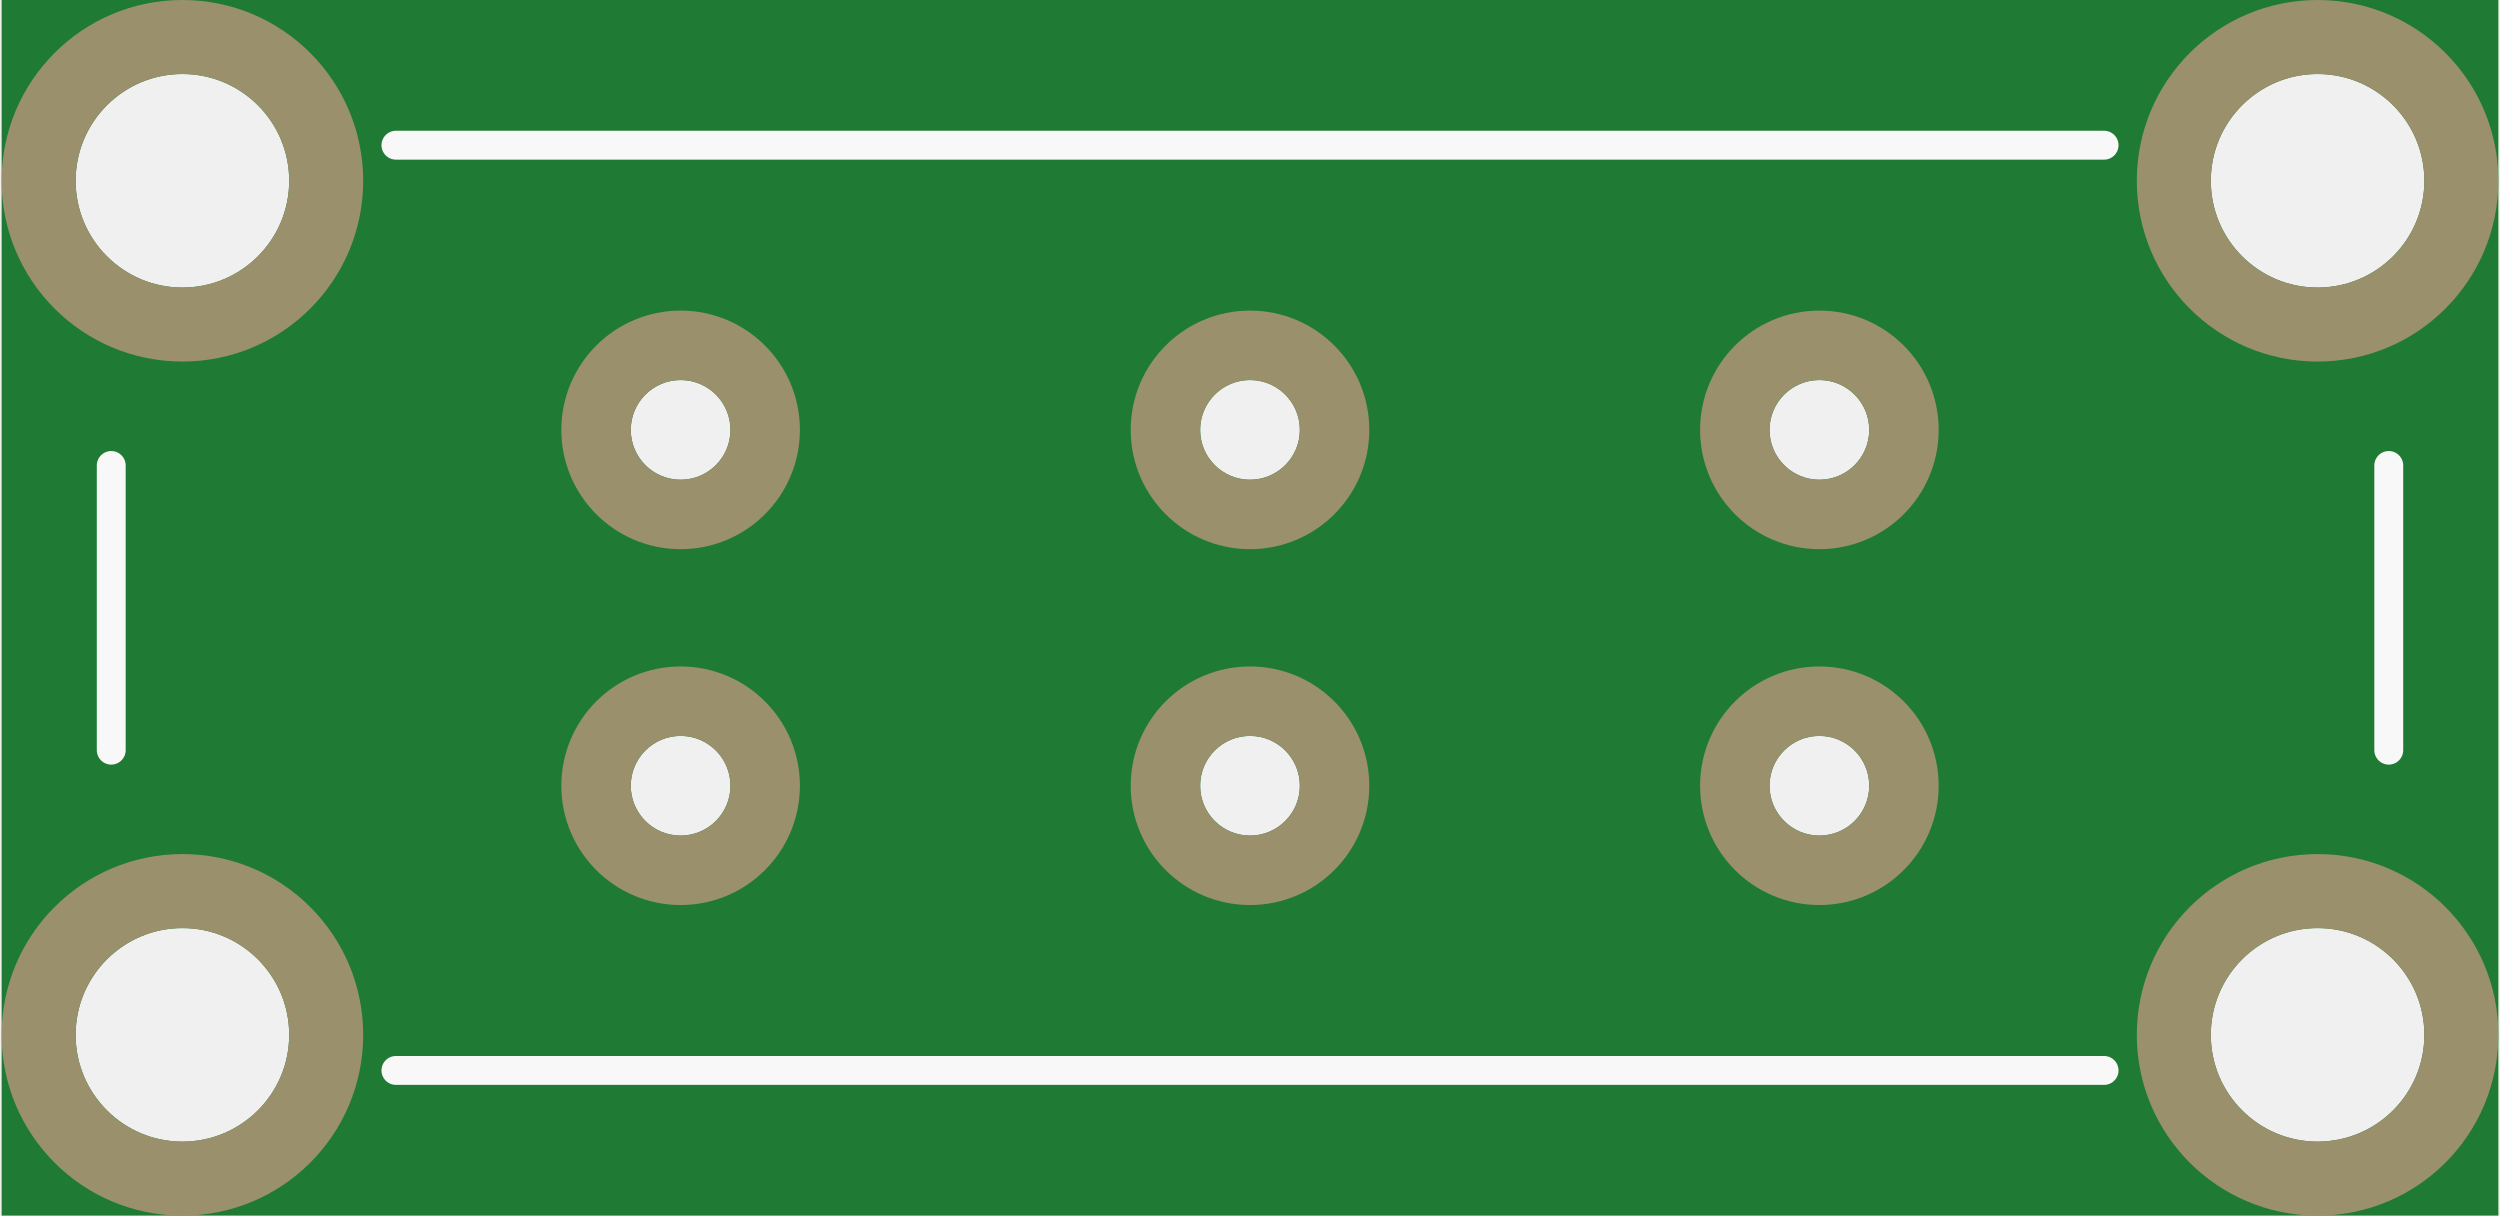
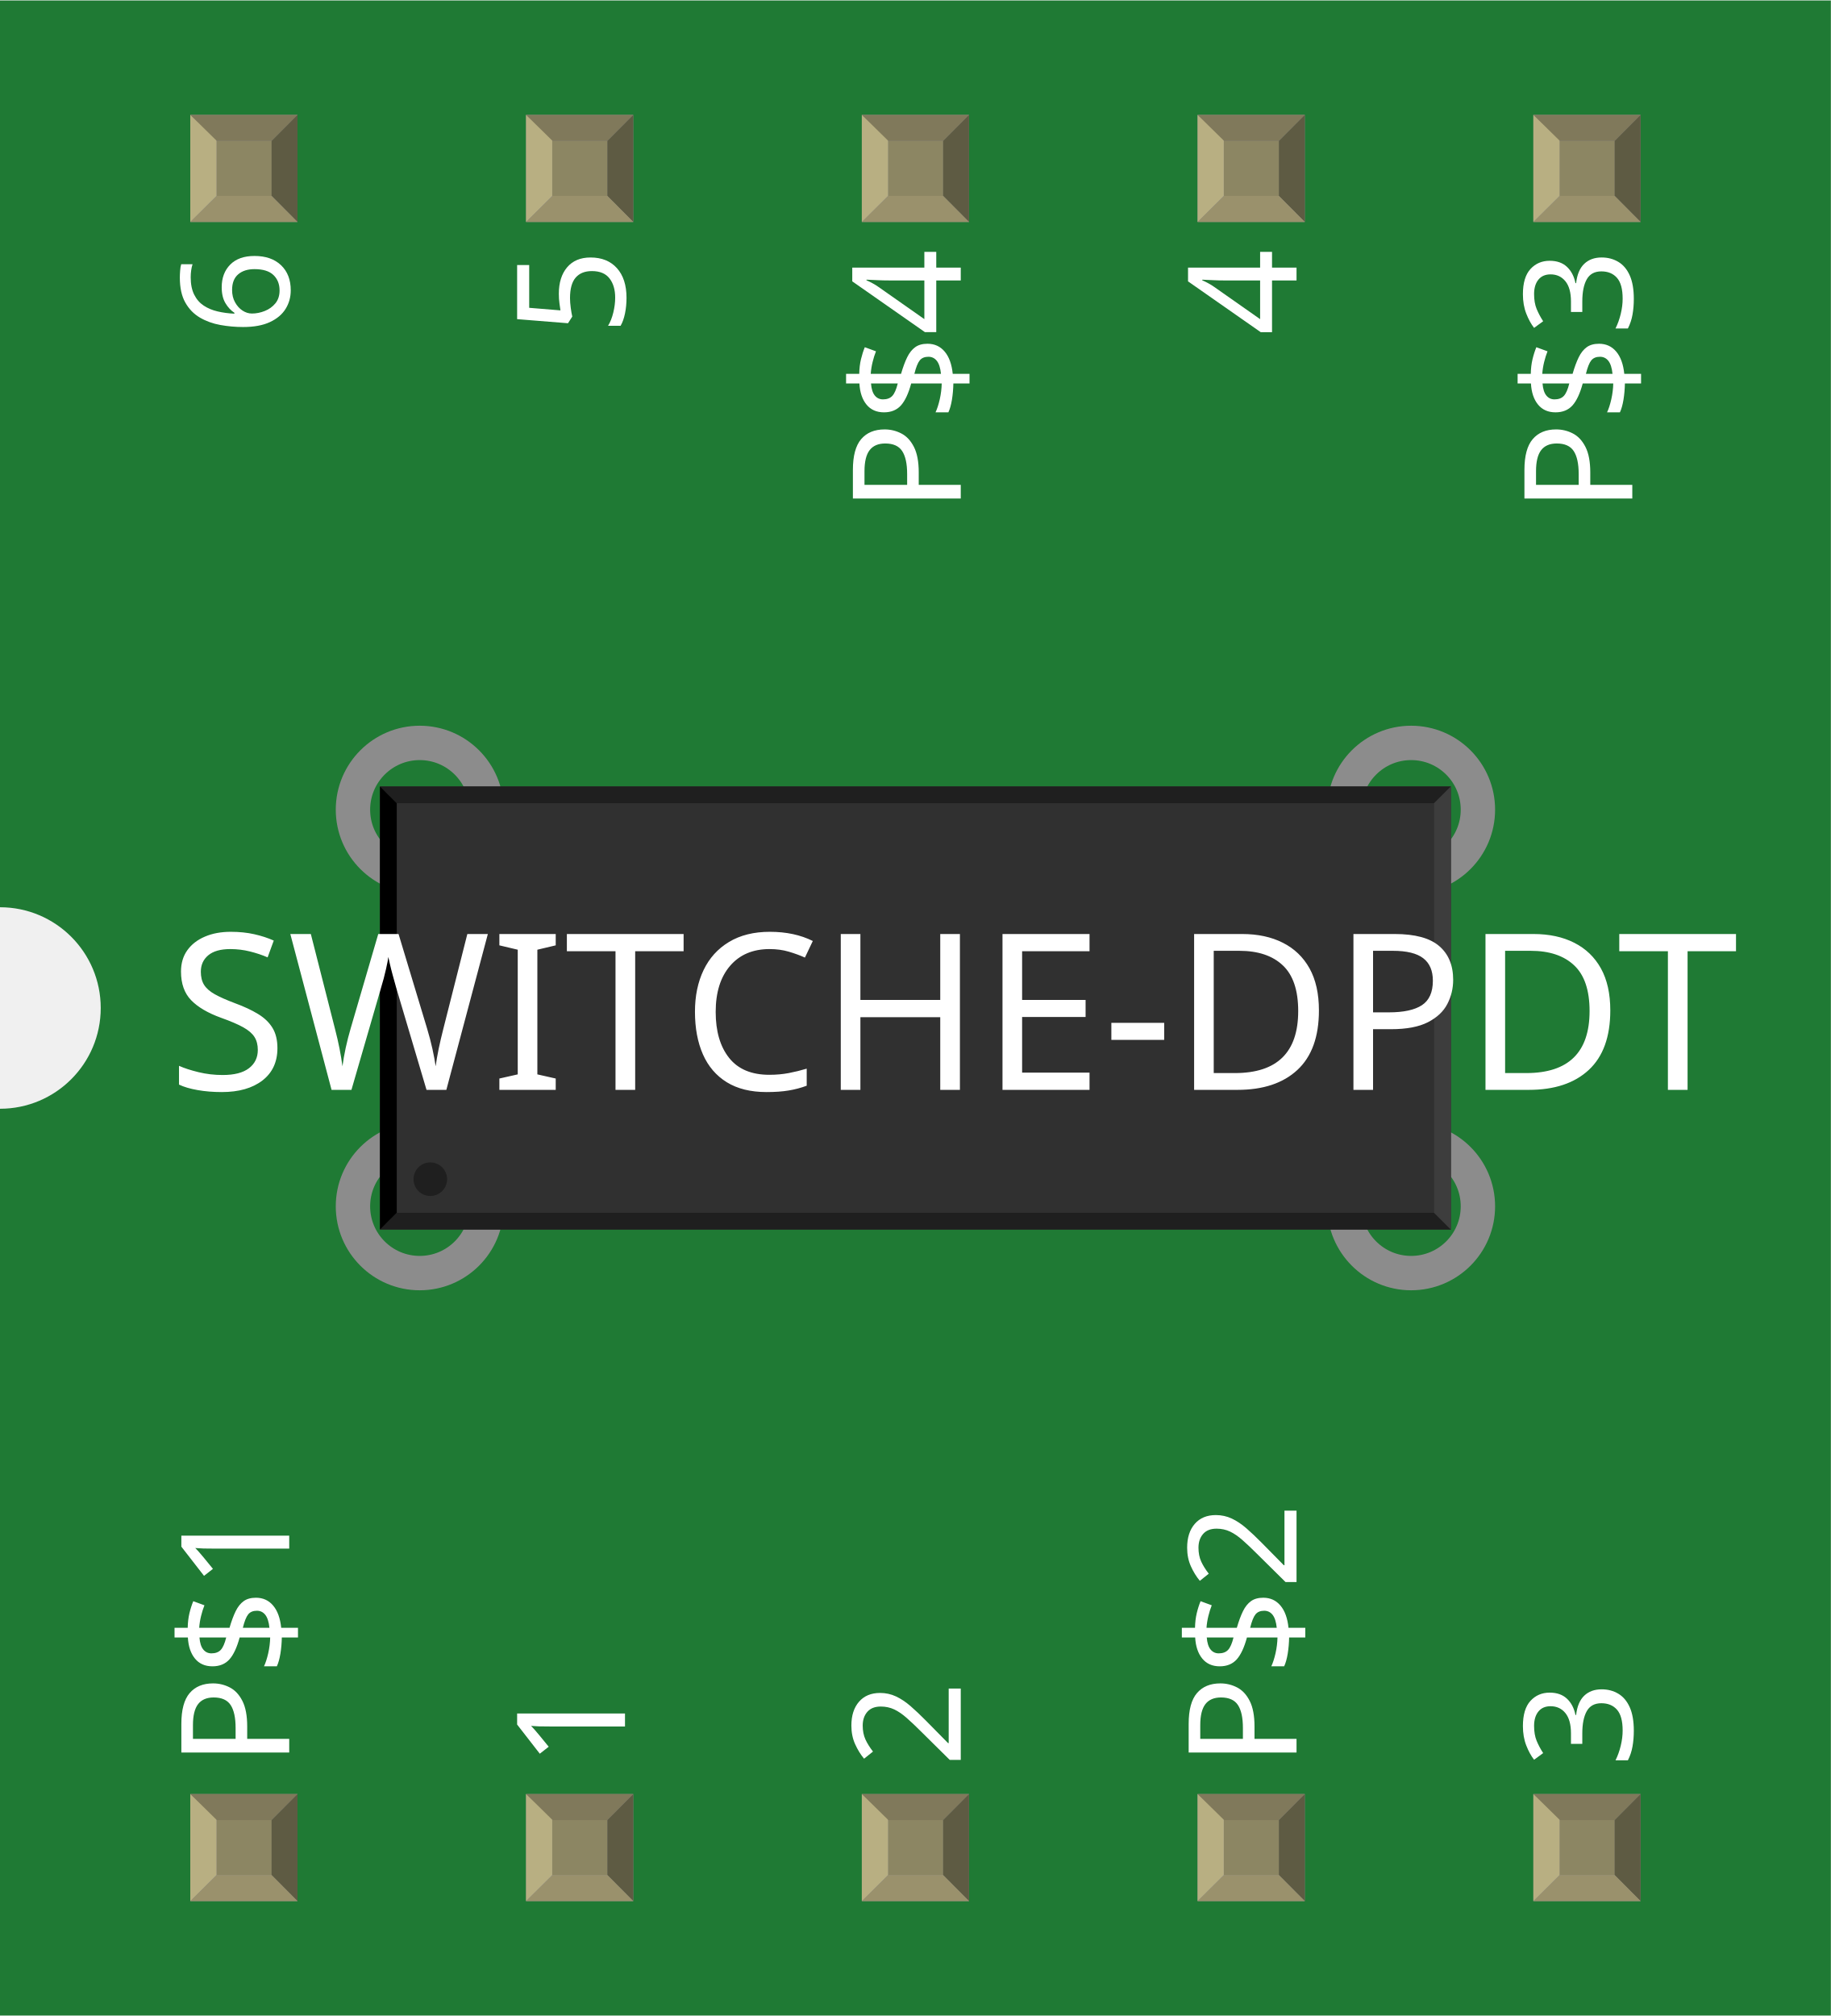
- <svg xmlns="http://www.w3.org/2000/svg" version="1.2" baseProfile="tiny" x="0in" y="0in" width="0.691in" height="0.336in" viewBox="0 0 17.54 8.54">
+ <svg xmlns="http://www.w3.org/2000/svg" width="0.545in" x="0in" version="1.2" y="0in" height="0.6in" viewBox="0 0 545.276 600" baseProfile="tiny">
  <g id="breadboard">
-     <path fill="#1F7A34" stroke="none" stroke-width="0" d="M0,0l17.54,0 0,8.54 -17.54,0 0,-8.54z M0.52,1.27a0.75,0.75 0 1 0 1.5,0 0.75,0.75 0 1 0 -1.5,0z M0.52,7.27a0.75,0.75 0 1 0 1.5,0 0.75,0.75 0 1 0 -1.5,0z M15.52,1.27a0.75,0.75 0 1 0 1.5,0 0.75,0.75 0 1 0 -1.5,0z M15.52,7.27a0.75,0.75 0 1 0 1.5,0 0.75,0.75 0 1 0 -1.5,0z M4.42,3.02a0.35,0.35 0 1 0 0.7,0 0.35,0.35 0 1 0 -0.7,0z M8.42,3.02a0.35,0.35 0 1 0 0.7,0 0.35,0.35 0 1 0 -0.7,0z M12.42,3.02a0.35,0.35 0 1 0 0.7,0 0.35,0.35 0 1 0 -0.7,0z M4.42,5.52a0.35,0.35 0 1 0 0.7,0 0.35,0.35 0 1 0 -0.7,0z M8.42,5.52a0.35,0.35 0 1 0 0.7,0 0.35,0.35 0 1 0 -0.7,0z M12.42,5.52a0.35,0.35 0 1 0 0.7,0 0.35,0.35 0 1 0 -0.7,0z " />
-     <circle id="connector0pin" connectorname="P$1" cx="1.27" cy="1.27" r="1.01" stroke="#9A916C" stroke-width="0.52" fill="none" />
-     <circle id="connector3pin" connectorname="P$2" cx="1.27" cy="7.27" r="1.01" stroke="#9A916C" stroke-width="0.52" fill="none" />
-     <circle id="connector5pin" connectorname="P$3" cx="16.27" cy="1.27" r="1.01" stroke="#9A916C" stroke-width="0.52" fill="none" />
-     <circle id="connector7pin" connectorname="P$4" cx="16.27" cy="7.27" r="1.01" stroke="#9A916C" stroke-width="0.52" fill="none" />
-     <circle id="connector1pin" connectorname="1" cx="4.77" cy="3.02" r="0.594" stroke="#9A916C" stroke-width="0.488" fill="none" />
-     <circle id="connector2pin" connectorname="2" cx="8.77" cy="3.02" r="0.594" stroke="#9A916C" stroke-width="0.488" fill="none" />
-     <circle id="connector4pin" connectorname="3" cx="12.77" cy="3.02" r="0.594" stroke="#9A916C" stroke-width="0.488" fill="none" />
-     <circle id="connector6pin" connectorname="4" cx="4.77" cy="5.52" r="0.594" stroke="#9A916C" stroke-width="0.488" fill="none" />
-     <circle id="connector8pin" connectorname="5" cx="8.77" cy="5.52" r="0.594" stroke="#9A916C" stroke-width="0.488" fill="none" />
-     <circle id="connector9pin" connectorname="6" cx="12.77" cy="5.52" r="0.594" stroke="#9A916C" stroke-width="0.488" fill="none" />
-     <line class="other" x1="2.77" y1="1.02" x2="14.77" y2="1.02" stroke="#f8f8f8" stroke-width="0.203" stroke-linecap="round" />
-     <line class="other" x1="16.77" y1="3.27" x2="16.77" y2="5.27" stroke="#f8f8f8" stroke-width="0.203" stroke-linecap="round" />
-     <line class="other" x1="14.77" y1="7.52" x2="2.77" y2="7.52" stroke="#f8f8f8" stroke-width="0.203" stroke-linecap="round" />
-     <line class="other" x1="0.77" y1="5.27" x2="0.77" y2="3.27" stroke="#f8f8f8" stroke-width="0.203" stroke-linecap="round" />
+     <g id="icon">
+       <path fill="#1F7A34" stroke="none" stroke-width="0" d="M0,0L0,270A30,30 0 0 1 0,330L0,600L545.276,600L545.276,0L0,0z" />
+       <g transform="translate(-72.6378,131.89)">
+         <g transform="matrix(0.5, 0, 0, 0.5, 172.638, 84.0551)">
+           <circle fill="none" cx="50" cy="50" connectorname="P$1" stroke="#8c8c8c" r="39.764" stroke-width="20.472" />
+           <circle fill="none" cx="50" cy="286.22" connectorname="P$2" stroke="#8c8c8c" r="39.764" stroke-width="20.472" />
+           <circle fill="none" cx="640.551" cy="50" connectorname="P$3" stroke="#8c8c8c" r="39.764" stroke-width="20.472" />
+           <circle fill="none" cx="640.551" cy="286.22" connectorname="P$4" stroke="#8c8c8c" r="39.764" stroke-width="20.472" />
+           <circle fill="none" cx="187.795" cy="118.897" connectorname="1" stroke="#8c8c8c" r="23.39" stroke-width="19.221" />
+           <circle fill="none" cx="345.276" cy="118.897" connectorname="2" stroke="#8c8c8c" r="23.39" stroke-width="19.221" />
+           <circle fill="none" cx="502.756" cy="118.897" connectorname="3" stroke="#8c8c8c" r="23.39" stroke-width="19.221" />
+           <circle fill="none" cx="187.795" cy="217.323" connectorname="4" stroke="#8c8c8c" r="23.39" stroke-width="19.221" />
+           <circle fill="none" cx="345.276" cy="217.323" connectorname="5" stroke="#8c8c8c" r="23.39" stroke-width="19.221" />
+           <circle fill="none" cx="502.756" cy="217.323" connectorname="6" stroke="#8c8c8c" r="23.39" stroke-width="19.221" />
+           <rect width="637.921" x="26.315" y="36.157" fill="#303030" height="263.906" stroke="none" stroke-width="0" />
+           <polygon fill="#1f1f1f" points="26.315,36.157 664.236,36.157 654.236,46.157 36.315,46.157" />
+           <polygon fill="#1f1f1f" points="26.315,300.063 664.236,300.063 654.236,290.063 36.315,290.063" />
+           <polygon fill="#000000" points="26.315,36.157 26.315,300.063 36.315,290.063 36.315,46.157" />
+           <polygon fill="#3d3d3d" points="664.236,36.157 664.236,300.063 654.236,290.063 654.236,46.157" />
+           <circle fill="#1f1f1f" cx="56.315" cy="270.063" stroke="none" r="10" stroke-width="0" />
+         </g>
+       </g>
+       <text x="50" y="324.375" font-family="OCRA" fill="white" text-anchor="start" stroke="none" id="label" stroke-width="0" font-size="65">SWITCHE-DPDT</text>
+       <g transform="translate(86.1378,526.05)">
+         <g transform="rotate(-90)">
+           <text x="0" y="0" font-family="OCRA" fill="white" text-anchor="start" stroke="none" stroke-width="0" font-size="45">P$1</text>
+         </g>
+       </g>
+       <g transform="translate(86.1378,73.95)">
+         <g transform="rotate(-90)">
+           <text x="0" y="0" font-family="OCRA" fill="white" text-anchor="end" stroke="none" stroke-width="0" font-size="45">6</text>
+         </g>
+       </g>
+       <g transform="translate(186.138,526.05)">
+         <g transform="rotate(-90)">
+           <text x="0" y="0" font-family="OCRA" fill="white" text-anchor="start" stroke="none" stroke-width="0" font-size="45">1</text>
+         </g>
+       </g>
+       <g transform="translate(186.138,73.95)">
+         <g transform="rotate(-90)">
+           <text x="0" y="0" font-family="OCRA" fill="white" text-anchor="end" stroke="none" stroke-width="0" font-size="45">5</text>
+         </g>
+       </g>
+       <g transform="translate(286.138,526.05)">
+         <g transform="rotate(-90)">
+           <text x="0" y="0" font-family="OCRA" fill="white" text-anchor="start" stroke="none" stroke-width="0" font-size="45">2</text>
+         </g>
+       </g>
+       <g transform="translate(286.138,73.95)">
+         <g transform="rotate(-90)">
+           <text x="0" y="0" font-family="OCRA" fill="white" text-anchor="end" stroke="none" stroke-width="0" font-size="45">P$4</text>
+         </g>
+       </g>
+       <g transform="translate(386.138,526.05)">
+         <g transform="rotate(-90)">
+           <text x="0" y="0" font-family="OCRA" fill="white" text-anchor="start" stroke="none" stroke-width="0" font-size="45">P$2</text>
+         </g>
+       </g>
+       <g transform="translate(386.138,73.95)">
+         <g transform="rotate(-90)">
+           <text x="0" y="0" font-family="OCRA" fill="white" text-anchor="end" stroke="none" stroke-width="0" font-size="45">4</text>
+         </g>
+       </g>
+       <g transform="translate(486.138,526.05)">
+         <g transform="rotate(-90)">
+           <text x="0" y="0" font-family="OCRA" fill="white" text-anchor="start" stroke="none" stroke-width="0" font-size="45">3</text>
+         </g>
+       </g>
+       <g transform="translate(486.138,73.95)">
+         <g transform="rotate(-90)">
+           <text x="0" y="0" font-family="OCRA" fill="white" text-anchor="end" stroke="none" stroke-width="0" font-size="45">P$3</text>
+         </g>
+       </g>
+     </g>
+     <g transform="translate(56.6728,534.05)">
+       <rect width="31.93" x="0" y="0" fill="#8D8C8C" height="31.9" id="connector0pin" />
+       <rect width="16.444" x="7.792" y="7.735" fill="#8C8663" height="16.415" />
+       <polygon fill="#B8AF82" points="0,31.9,7.792,24.137,7.792,6.972,0,0" />
+       <polygon fill="#80795B" points="24.208,7.763,7.903,7.763,0,0,31.93,0" />
+       <polygon fill="#5E5B43" points="24.208,24.137,24.208,7.763,31.93,0,31.93,31.9" />
+       <polygon fill="#9A916C" points="0,31.9,7.875,24.137,24.208,24.137,31.93,31.9" />
+     </g>
+     <g transform="translate(56.6728,34.05)">
+       <rect width="31.93" x="0" y="0" fill="#8D8C8C" height="31.9" id="connector9pin" />
+       <rect width="16.444" x="7.792" y="7.735" fill="#8C8663" height="16.415" />
+       <polygon fill="#B8AF82" points="0,31.9,7.792,24.137,7.792,6.972,0,0" />
+       <polygon fill="#80795B" points="24.208,7.763,7.903,7.763,0,0,31.93,0" />
+       <polygon fill="#5E5B43" points="24.208,24.137,24.208,7.763,31.93,0,31.93,31.9" />
+       <polygon fill="#9A916C" points="0,31.9,7.875,24.137,24.208,24.137,31.93,31.9" />
+     </g>
+     <g transform="translate(156.673,534.05)">
+       <rect width="31.93" x="0" y="0" fill="#8D8C8C" height="31.9" id="connector1pin" />
+       <rect width="16.444" x="7.792" y="7.735" fill="#8C8663" height="16.415" />
+       <polygon fill="#B8AF82" points="0,31.9,7.792,24.137,7.792,6.972,0,0" />
+       <polygon fill="#80795B" points="24.208,7.763,7.903,7.763,0,0,31.93,0" />
+       <polygon fill="#5E5B43" points="24.208,24.137,24.208,7.763,31.93,0,31.93,31.9" />
+       <polygon fill="#9A916C" points="0,31.9,7.875,24.137,24.208,24.137,31.93,31.9" />
+     </g>
+     <g transform="translate(156.673,34.05)">
+       <rect width="31.93" x="0" y="0" fill="#8D8C8C" height="31.9" id="connector8pin" />
+       <rect width="16.444" x="7.792" y="7.735" fill="#8C8663" height="16.415" />
+       <polygon fill="#B8AF82" points="0,31.9,7.792,24.137,7.792,6.972,0,0" />
+       <polygon fill="#80795B" points="24.208,7.763,7.903,7.763,0,0,31.93,0" />
+       <polygon fill="#5E5B43" points="24.208,24.137,24.208,7.763,31.93,0,31.93,31.9" />
+       <polygon fill="#9A916C" points="0,31.9,7.875,24.137,24.208,24.137,31.93,31.9" />
+     </g>
+     <g transform="translate(256.673,534.05)">
+       <rect width="31.93" x="0" y="0" fill="#8D8C8C" height="31.9" id="connector2pin" />
+       <rect width="16.444" x="7.792" y="7.735" fill="#8C8663" height="16.415" />
+       <polygon fill="#B8AF82" points="0,31.9,7.792,24.137,7.792,6.972,0,0" />
+       <polygon fill="#80795B" points="24.208,7.763,7.903,7.763,0,0,31.93,0" />
+       <polygon fill="#5E5B43" points="24.208,24.137,24.208,7.763,31.93,0,31.93,31.9" />
+       <polygon fill="#9A916C" points="0,31.9,7.875,24.137,24.208,24.137,31.93,31.9" />
+     </g>
+     <g transform="translate(256.673,34.05)">
+       <rect width="31.93" x="0" y="0" fill="#8D8C8C" height="31.9" id="connector7pin" />
+       <rect width="16.444" x="7.792" y="7.735" fill="#8C8663" height="16.415" />
+       <polygon fill="#B8AF82" points="0,31.9,7.792,24.137,7.792,6.972,0,0" />
+       <polygon fill="#80795B" points="24.208,7.763,7.903,7.763,0,0,31.93,0" />
+       <polygon fill="#5E5B43" points="24.208,24.137,24.208,7.763,31.93,0,31.93,31.9" />
+       <polygon fill="#9A916C" points="0,31.9,7.875,24.137,24.208,24.137,31.93,31.9" />
+     </g>
+     <g transform="translate(356.673,534.05)">
+       <rect width="31.93" x="0" y="0" fill="#8D8C8C" height="31.9" id="connector3pin" />
+       <rect width="16.444" x="7.792" y="7.735" fill="#8C8663" height="16.415" />
+       <polygon fill="#B8AF82" points="0,31.9,7.792,24.137,7.792,6.972,0,0" />
+       <polygon fill="#80795B" points="24.208,7.763,7.903,7.763,0,0,31.93,0" />
+       <polygon fill="#5E5B43" points="24.208,24.137,24.208,7.763,31.93,0,31.93,31.9" />
+       <polygon fill="#9A916C" points="0,31.9,7.875,24.137,24.208,24.137,31.93,31.9" />
+     </g>
+     <g transform="translate(356.673,34.05)">
+       <rect width="31.93" x="0" y="0" fill="#8D8C8C" height="31.9" id="connector6pin" />
+       <rect width="16.444" x="7.792" y="7.735" fill="#8C8663" height="16.415" />
+       <polygon fill="#B8AF82" points="0,31.9,7.792,24.137,7.792,6.972,0,0" />
+       <polygon fill="#80795B" points="24.208,7.763,7.903,7.763,0,0,31.93,0" />
+       <polygon fill="#5E5B43" points="24.208,24.137,24.208,7.763,31.93,0,31.93,31.9" />
+       <polygon fill="#9A916C" points="0,31.9,7.875,24.137,24.208,24.137,31.93,31.9" />
+     </g>
+     <g transform="translate(456.673,534.05)">
+       <rect width="31.93" x="0" y="0" fill="#8D8C8C" height="31.9" id="connector4pin" />
+       <rect width="16.444" x="7.792" y="7.735" fill="#8C8663" height="16.415" />
+       <polygon fill="#B8AF82" points="0,31.9,7.792,24.137,7.792,6.972,0,0" />
+       <polygon fill="#80795B" points="24.208,7.763,7.903,7.763,0,0,31.93,0" />
+       <polygon fill="#5E5B43" points="24.208,24.137,24.208,7.763,31.93,0,31.93,31.9" />
+       <polygon fill="#9A916C" points="0,31.9,7.875,24.137,24.208,24.137,31.93,31.9" />
+     </g>
+     <g transform="translate(456.673,34.05)">
+       <rect width="31.93" x="0" y="0" fill="#8D8C8C" height="31.9" id="connector5pin" />
+       <rect width="16.444" x="7.792" y="7.735" fill="#8C8663" height="16.415" />
+       <polygon fill="#B8AF82" points="0,31.9,7.792,24.137,7.792,6.972,0,0" />
+       <polygon fill="#80795B" points="24.208,7.763,7.903,7.763,0,0,31.93,0" />
+       <polygon fill="#5E5B43" points="24.208,24.137,24.208,7.763,31.93,0,31.93,31.9" />
+       <polygon fill="#9A916C" points="0,31.9,7.875,24.137,24.208,24.137,31.93,31.9" />
+     </g>
  </g>
</svg>
